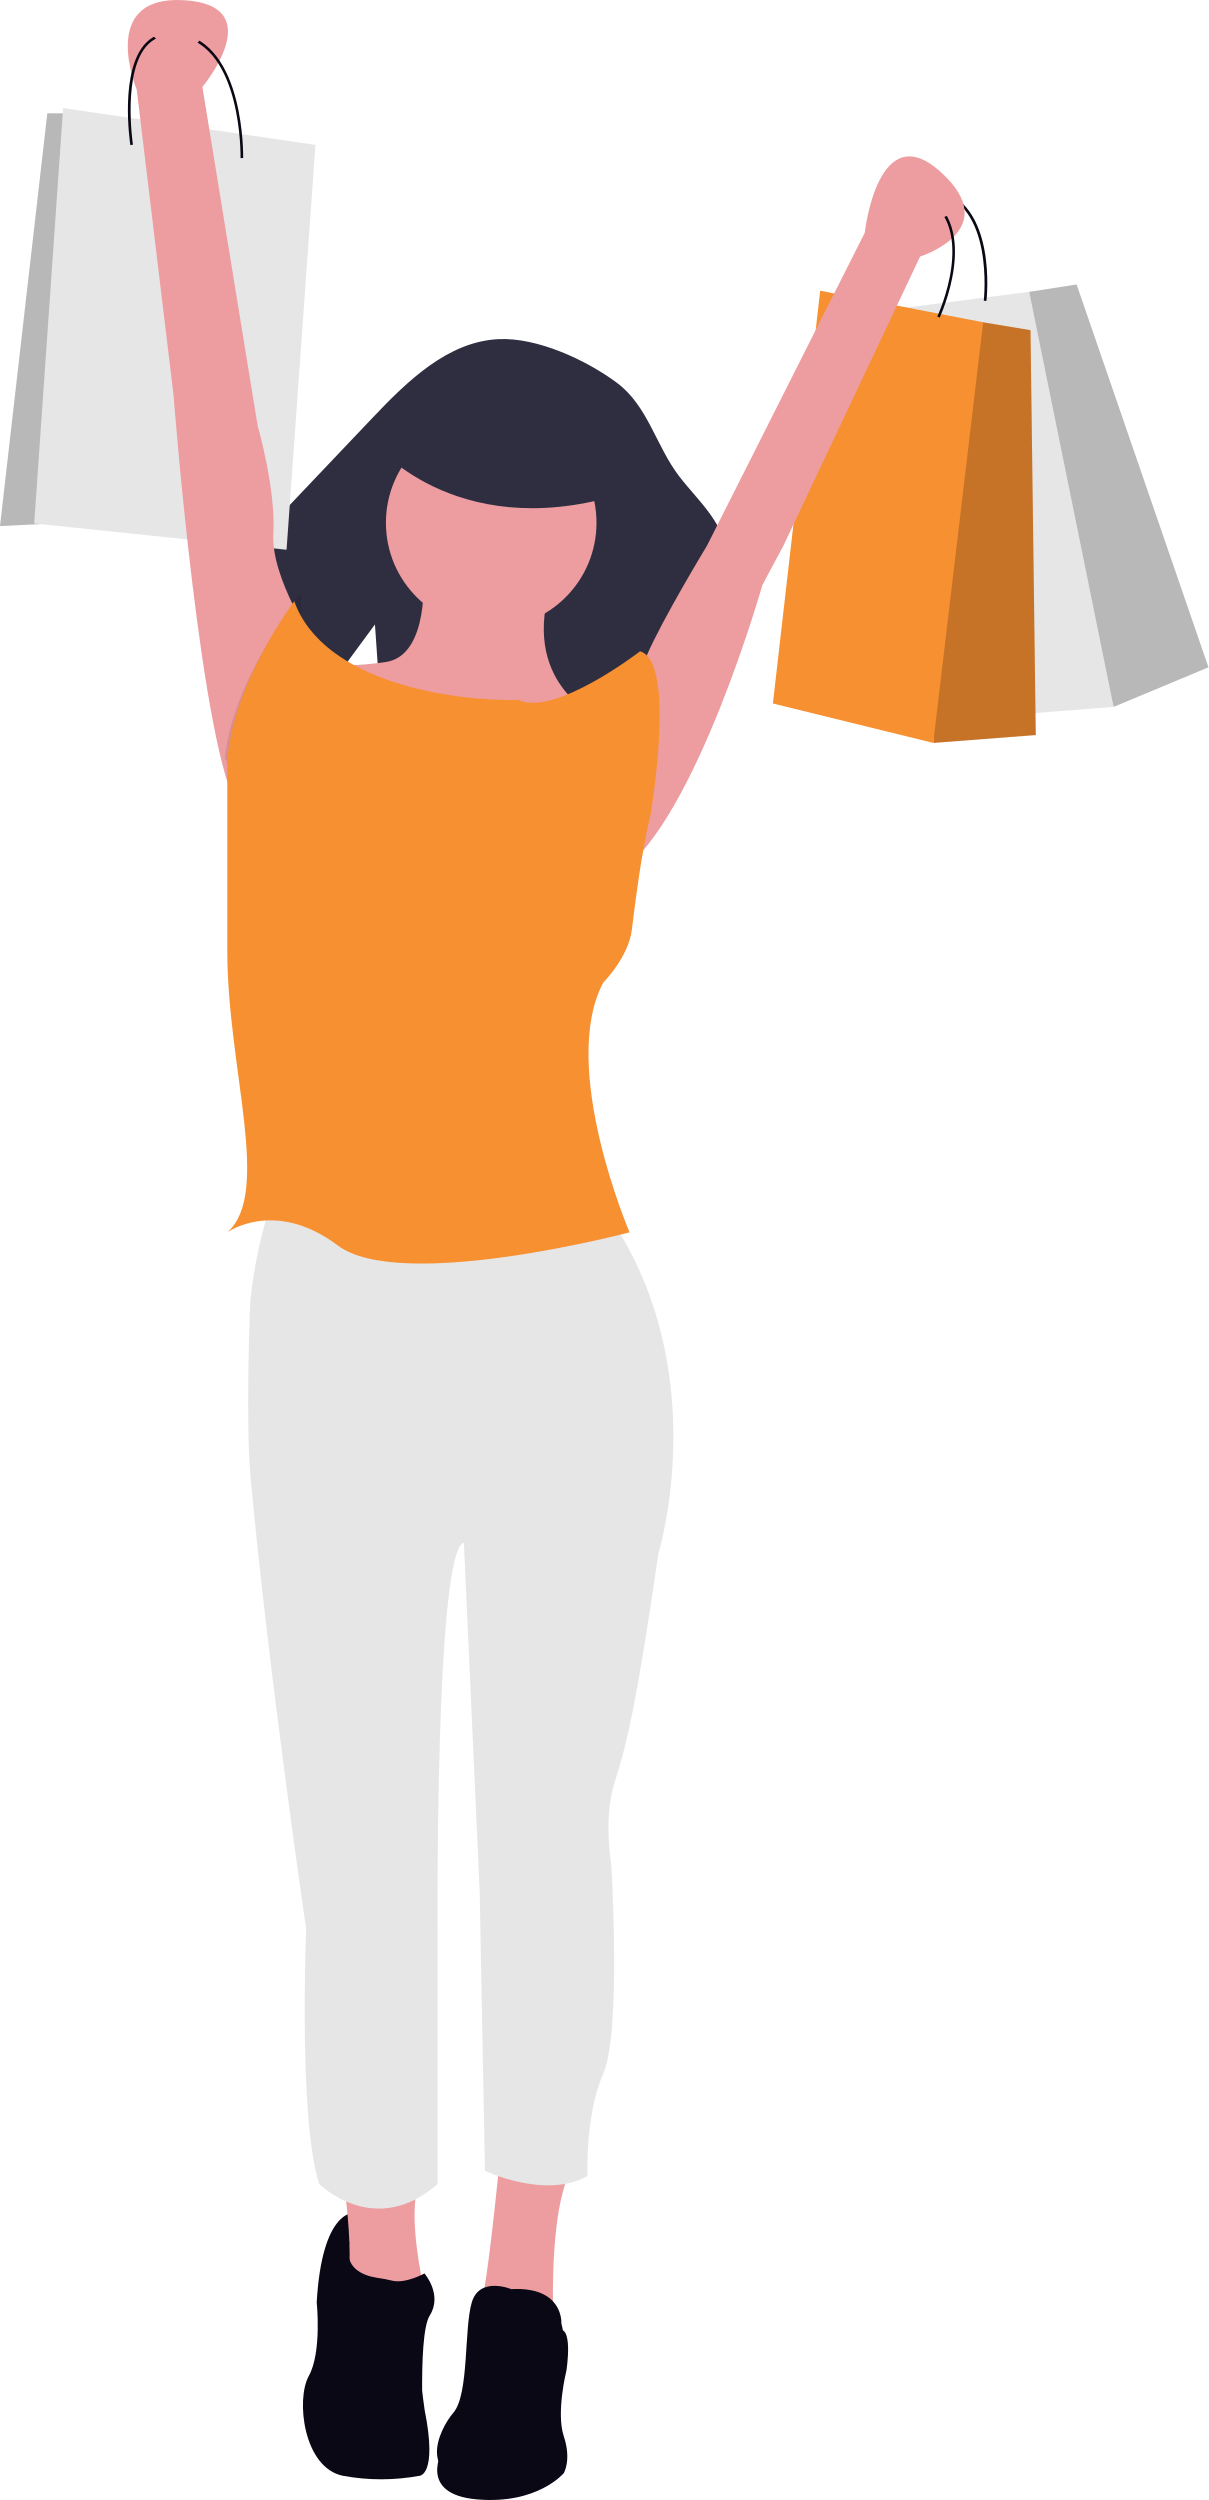
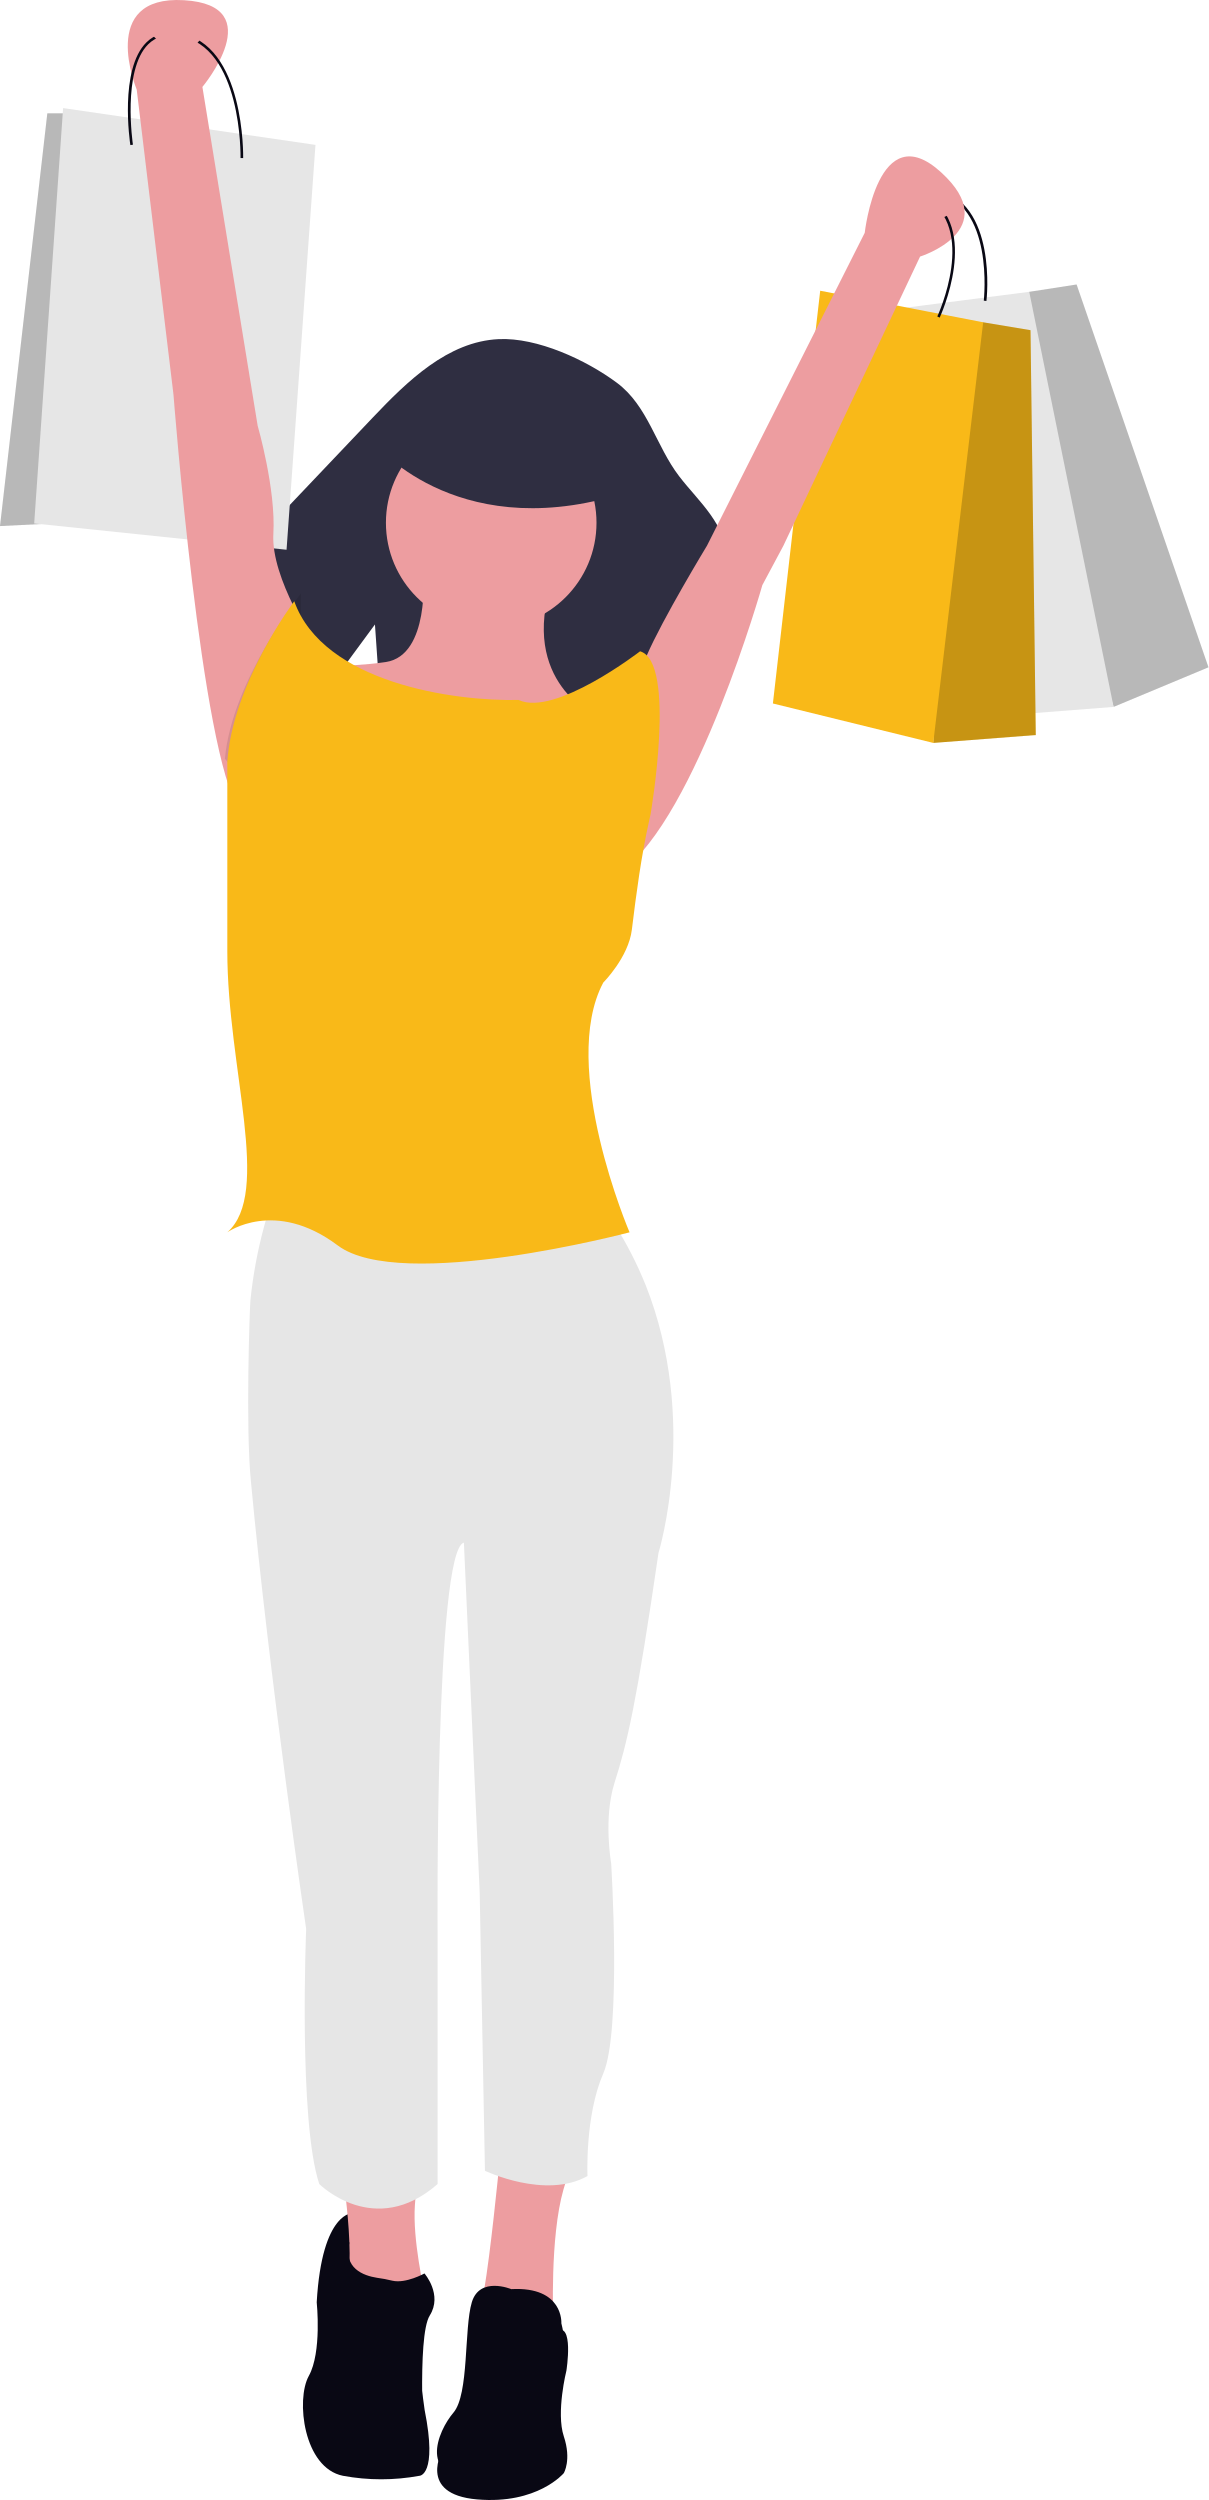
<svg xmlns="http://www.w3.org/2000/svg" width="425.388" height="880" viewBox="0 0 425.388 880">
  <g transform="translate(-1376 -100)">
    <path d="M984.517,189.1c-3.356-4.746-7.483-8.886-11.025-13.5-8.164-10.631-10.988-24.783-21.944-32.931-10.84-8.062-28.046-16-41.61-15.363-17.879.838-32.063,14.709-44.387,27.687l-28.261,29.756c-6.813,7.175-13.879,14.793-16.335,24.379-2.361,9.213-.057,19.109,4.265,27.582a67.118,67.118,0,0,0,18.462,22.04c9.458-13.024,22.709-31.008,22.709-31.008l3.085,44.732c16.026,5.311,33.239,6.355,50.125,5.181l5-18.341,5.249,17.326c20.18-2.675,40.462-9.643,52.946-25.388C996.615,233.836,997.348,207.247,984.517,189.1Z" transform="translate(641.59 92.068)" fill="#2f2e41" />
    <path d="M880.467,196.37s2.391,28.693-13.151,31.083-32.279,0-32.279,9.563,11.954,96.835,11.954,96.835l29.888-2.391,41.842-40.647,22.714-44.233s-27.5-11.954-15.542-47.821Z" transform="translate(644.527 105.577)" fill="#ed9da0" />
    <ellipse cx="37.061" cy="37.061" rx="37.061" ry="37.061" transform="translate(1511.846 246.954)" fill="#ed9da0" />
    <path d="M859.538,163.173s29.888,35.86,89.663,15.542L932.467,148.82l-39.451-11.954Z" transform="translate(649.318 93.943)" fill="#2f2e41" />
    <path d="M732.8,213.595l-33.4,13.941L660.6,92.231l9.1-10.8,16.681-2.586Z" transform="translate(1068.584 121.294)" fill="#e6e6e6" />
    <path d="M732.8,213.595l-33.4,13.941L660.6,92.231l9.1-10.8,16.681-2.586Z" transform="translate(1068.58 121.294)" opacity="0.2" />
    <path d="M680.4,80.86,622.43,88.3l29.714,143.179L710.1,226.97Z" transform="translate(1057.889 121.86)" fill="#e6e6e6" />
    <path d="M722.944,172.51l-.922-.115c0-.346,3.841-34.143-17.372-38.406l.179-.909C726.951,137.522,723.021,172.165,722.944,172.51Z" transform="translate(1000.274 33.436)" fill="#090814" />
-     <path d="M677.409,234.518,641.32,237.3,646.876,96.64l12.021-7.4,16.656,2.778Z" transform="translate(1063.182 124.209)" fill="#F79031" />
+     <path d="M677.409,234.518,641.32,237.3,646.876,96.64l12.021-7.4,16.656,2.778Z" transform="translate(1063.182 124.209)" fill="#F9B918" />
    <path d="M677.409,234.518,641.32,237.3,646.876,96.64l12.021-7.4,16.656,2.778Z" transform="translate(1063.182 124.209)" opacity="0.2" />
-     <path d="M671.252,91.672,613.885,80.56,597.23,225.851l56.445,13.877Z" transform="translate(1050.827 121.776)" fill="#F79031" />
+     <path d="M671.252,91.672,613.885,80.56,597.23,225.851l56.445,13.877Z" transform="translate(1050.827 121.776)" fill="#F9B918" />
    <path d="M396.69,35.03h-8.334L371.7,180.308l37.011-1.843Z" transform="translate(1004.3 104.869)" fill="#e6e6e6" />
    <path d="M396.69,35.03h-8.334L371.7,180.308l37.011-1.843Z" transform="translate(1004.3 104.869)" opacity="0.2" />
    <path d="M391.278,33.58,381.1,179.793l88.834,9.256L480.111,46.536Z" transform="translate(1006.934 104.463)" fill="#e6e6e6" />
    <path d="M539.8,706.811s-11.1-.922-12.956,31.468c0,0,1.856,17.577-2.778,25.911s-1.856,32.389,12.034,35.167a74.161,74.161,0,0,0,26.884,0s6.478,0,1.856-23.133l-9.256-67.557Z" transform="translate(960.639 172.128)" fill="#090814" />
    <path d="M535.9,311.186V323.22l-20.355,52.745-5.556-5.556a9.356,9.356,0,0,1-.845-1.05c-13.442-19.1-23.223-146.085-23.223-146.085L472.979,115.9S459.1,82.618,489.622,84.436s6.478,30.533,6.478,30.533l19.446,119.213s6.465,22.378,5.531,38.1S535.9,311.186,535.9,311.186Z" transform="translate(951.144 15.636)" fill="#ed9da0" />
    <path d="M726.02,159.389,677.9,261.178l-7.4,13.852s-23.044,81.319-49.659,100.791a24.319,24.319,0,0,1-4.942,2.855l-5.556-44.423,5.121-12.9.384-.986a62.156,62.156,0,0,0,13.878-20.355c5.556-12.956,21.29-38.867,21.29-38.867l55.523-110.124s4.622-41.645,26.884-21.29S726.02,159.389,726.02,159.389Z" transform="translate(973.848 30.926)" fill="#ed9da0" />
    <path d="M561.692,737.392s-31.468,12.956-27.768.922c2.253-7.3,1.421-21.085.422-30.725-.64-6.286-1.357-10.869-1.357-10.869l26.884,2.778a21.761,21.761,0,0,0-1.549,7.361C557.442,719.136,561.692,737.392,561.692,737.392Z" transform="translate(963.721 169.301)" fill="#ed9da0" />
    <path d="M600.128,703.424c-4.852,16.847-3.585,46.19-3.585,46.19s-28.689,3.7-25.911-3.7c1.933-5.121,4.762-30.495,6.3-45.409.679-6.516,1.1-11.035,1.1-11.035l25.911,5.556A25.885,25.885,0,0,0,600.128,703.424Z" transform="translate(974.215 167.27)" fill="#ed9da0" />
    <path d="M651.362,552.3c-7.666,52.737-11.031,67.048-15.516,81.024-3.917,12.61-1.139,28.165-1.139,28.165s3.7,59.222-2.778,74.034-5.556,36.089-5.556,36.089c-14.812,8.334-36.089-1.856-36.089-1.856l-1.856-98.09L582.87,548.64c-10.242,2.778-9.256,137.879-9.256,137.879V774.43c-22.212,19.434-41.645,0-41.645,0-7.4-22.212-4.622-89.768-4.622-89.768s-13.02-88.834-19.421-157.312c-1.979-19.24-.418-62.022-.2-63.959a161.525,161.525,0,0,1,4.788-25.924,58.364,58.364,0,0,1,2.816-8.206l99.434,4.622,5.863.269,14.082.653c1.536,2.317,2.983,4.673,4.327,7.028,1.946,3.418,3.7,6.862,5.262,10.242.9,1.971,1.741,3.956,2.56,5.927C665.764,505.74,651.362,552.3,651.362,552.3Z" transform="translate(956.42 94.356)" fill="#e6e6e6" />
    <path d="M546.9,727.382c-4.724-.743-11.944-3.341-9.678-12.418,0,0-8.744-3.021-7.822,33.068,0,0-.922,17.577-2.778,21.29s0,25.911,19.434,24.055c0,0,13.878,4.622,17.577-2.778,0,0-2.778-42.567,1.856-49.928s-1.856-14.812-1.856-14.812-6.555,3.636-11.266,2.56A49.543,49.543,0,0,0,546.9,727.382Z" transform="translate(961.779 174.396)" fill="#090814" />
    <path d="M560.908,781.087s-9.256,15.734,12.034,17.577,30.533-9.256,30.533-9.256,2.778-4.622,0-12.956.922-23.133.922-23.133,2.778-17.577-3.7-13.878S560.908,781.087,560.908,781.087Z" transform="translate(970.982 181.129)" fill="#090814" />
    <path d="M584.994,728.023s-11.1-4.622-13.878,4.622-.922,32.389-6.478,38.867-12.956,24.055,9.256,23.133,26.884-8.334,26.884-8.334-.922-23.133,1.856-29.611,0-16.643,0-16.643S603.493,727.037,584.994,728.023Z" transform="translate(970.965 177.749)" fill="#090814" />
    <path d="M510.442,137.49h-.922c0-.4.653-39.43-21.764-43.028-4.417-.7-8.027.294-10.728,2.97-9.256,9.179-5.428,35.1-5.39,35.359l-.909.141c-.166-1.088-3.93-26.654,5.659-36.153,2.919-2.906,6.811-3.994,11.522-3.239C511.107,97.253,510.454,137.094,510.442,137.49Z" transform="translate(951.153 18.142)" fill="#090814" />
    <path d="M707.244,177.9l-.832-.4c.141-.307,14.4-31.2-4.442-41.965l.461-.807C722.005,145.919,707.4,177.579,707.244,177.9Z" transform="translate(999.523 33.898)" fill="#090814" />
    <path d="M527.3,261.54v12.034l-20.355,52.745-5.556-5.556a9.354,9.354,0,0,1-.845-1.05C502.947,292.214,527.3,261.54,527.3,261.54Z" transform="translate(954.628 47.36)" opacity="0.1" />
    <path d="M474.1,90.59s13.877,23.133,23.133,0" transform="translate(952.34 17.381)" fill="#ed9da0" />
    <path d="M697.225,127.81s-5.556,27.768,16.643,14.812" transform="translate(998.021 31.959)" fill="#ed9da0" />
-     <path d="M603.732,298.425c12.8,6.03,42.759-17.129,42.759-17.129,12.956,3.7,3.7,57.379,3.7,57.379l-.5,2.228c-2.817,12.661-4.519,25.527-6.094,38.406-1.191,9.717-10.062,18.6-10.062,18.6-15.734,29.611,9.256,87.912,9.256,87.912s-80.512,21.29-102.711,4.622-38.88-4.622-38.88-4.622c15.734-13.877,0-57.625,0-99.024V320.227c1.856-27.768,23.565-56.546,23.565-56.546C535.007,292.37,580.867,298.95,603.732,298.425Z" transform="translate(954.813 47.959)" fill="#F79031" />
+     <path d="M603.732,298.425c12.8,6.03,42.759-17.129,42.759-17.129,12.956,3.7,3.7,57.379,3.7,57.379l-.5,2.228c-2.817,12.661-4.519,25.527-6.094,38.406-1.191,9.717-10.062,18.6-10.062,18.6-15.734,29.611,9.256,87.912,9.256,87.912s-80.512,21.29-102.711,4.622-38.88-4.622-38.88-4.622c15.734-13.877,0-57.625,0-99.024V320.227c1.856-27.768,23.565-56.546,23.565-56.546C535.007,292.37,580.867,298.95,603.732,298.425Z" transform="translate(954.813 47.959)" fill="#F9B918" />
  </g>
</svg>
